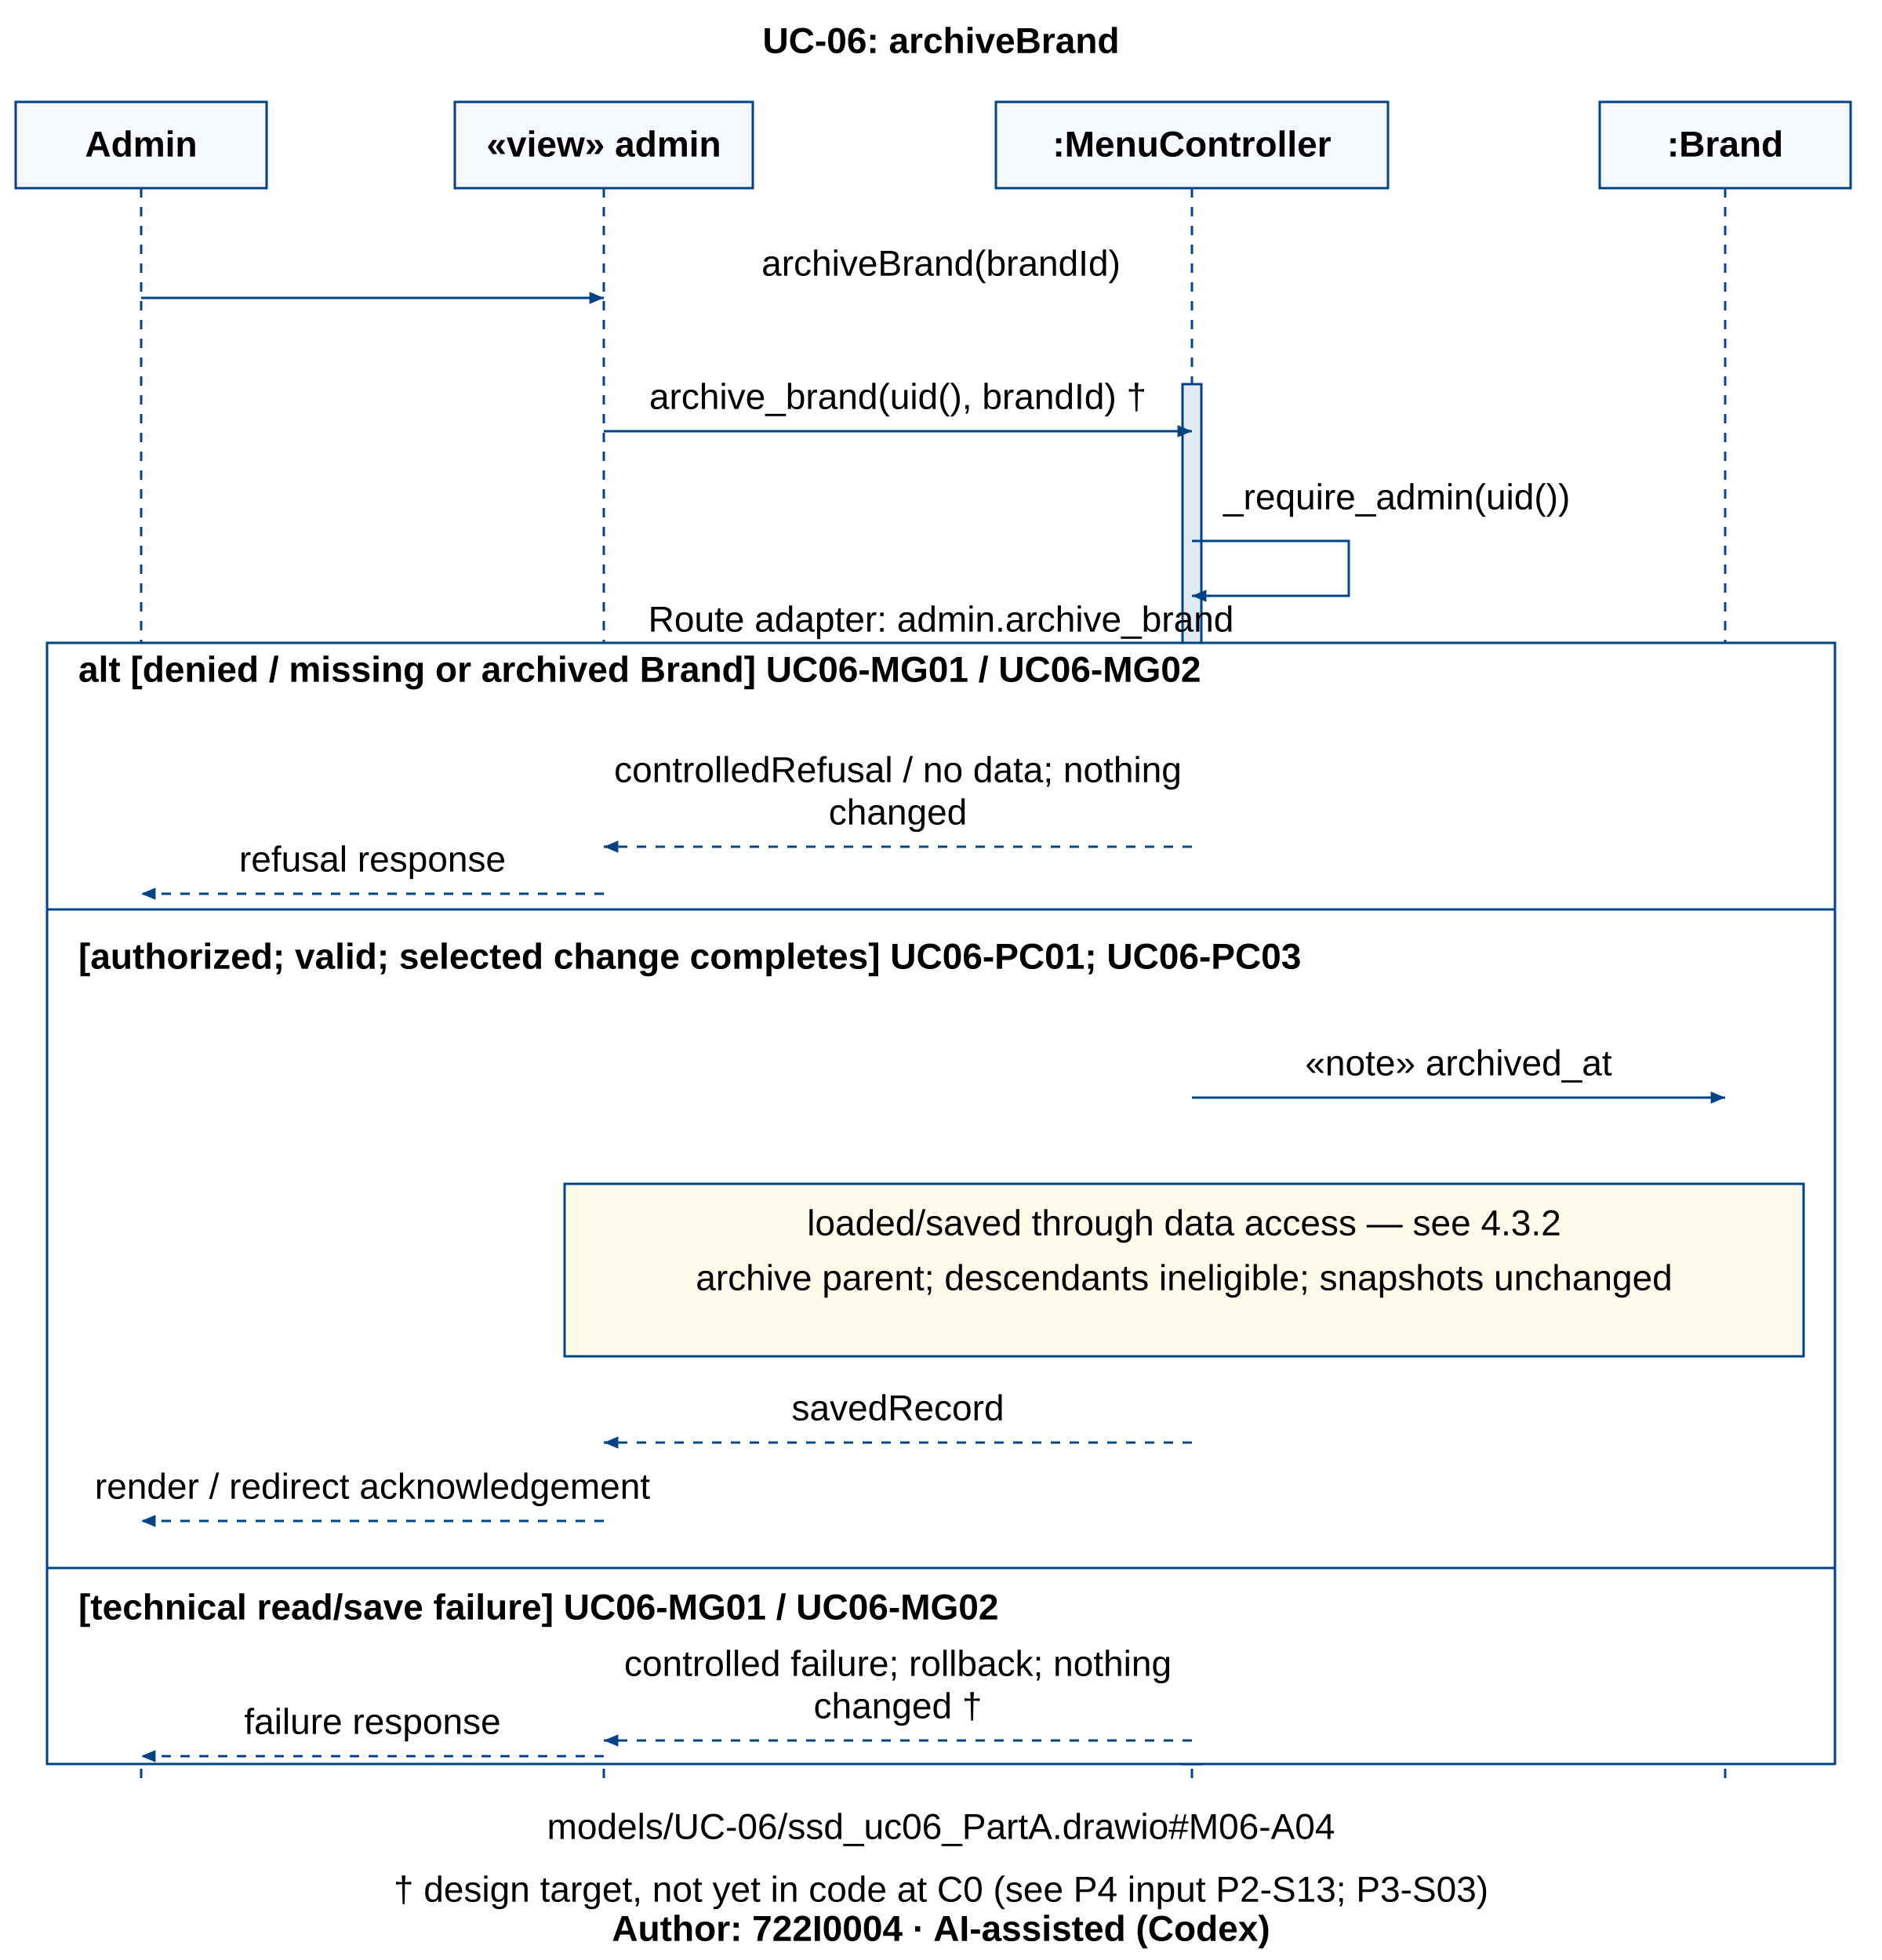
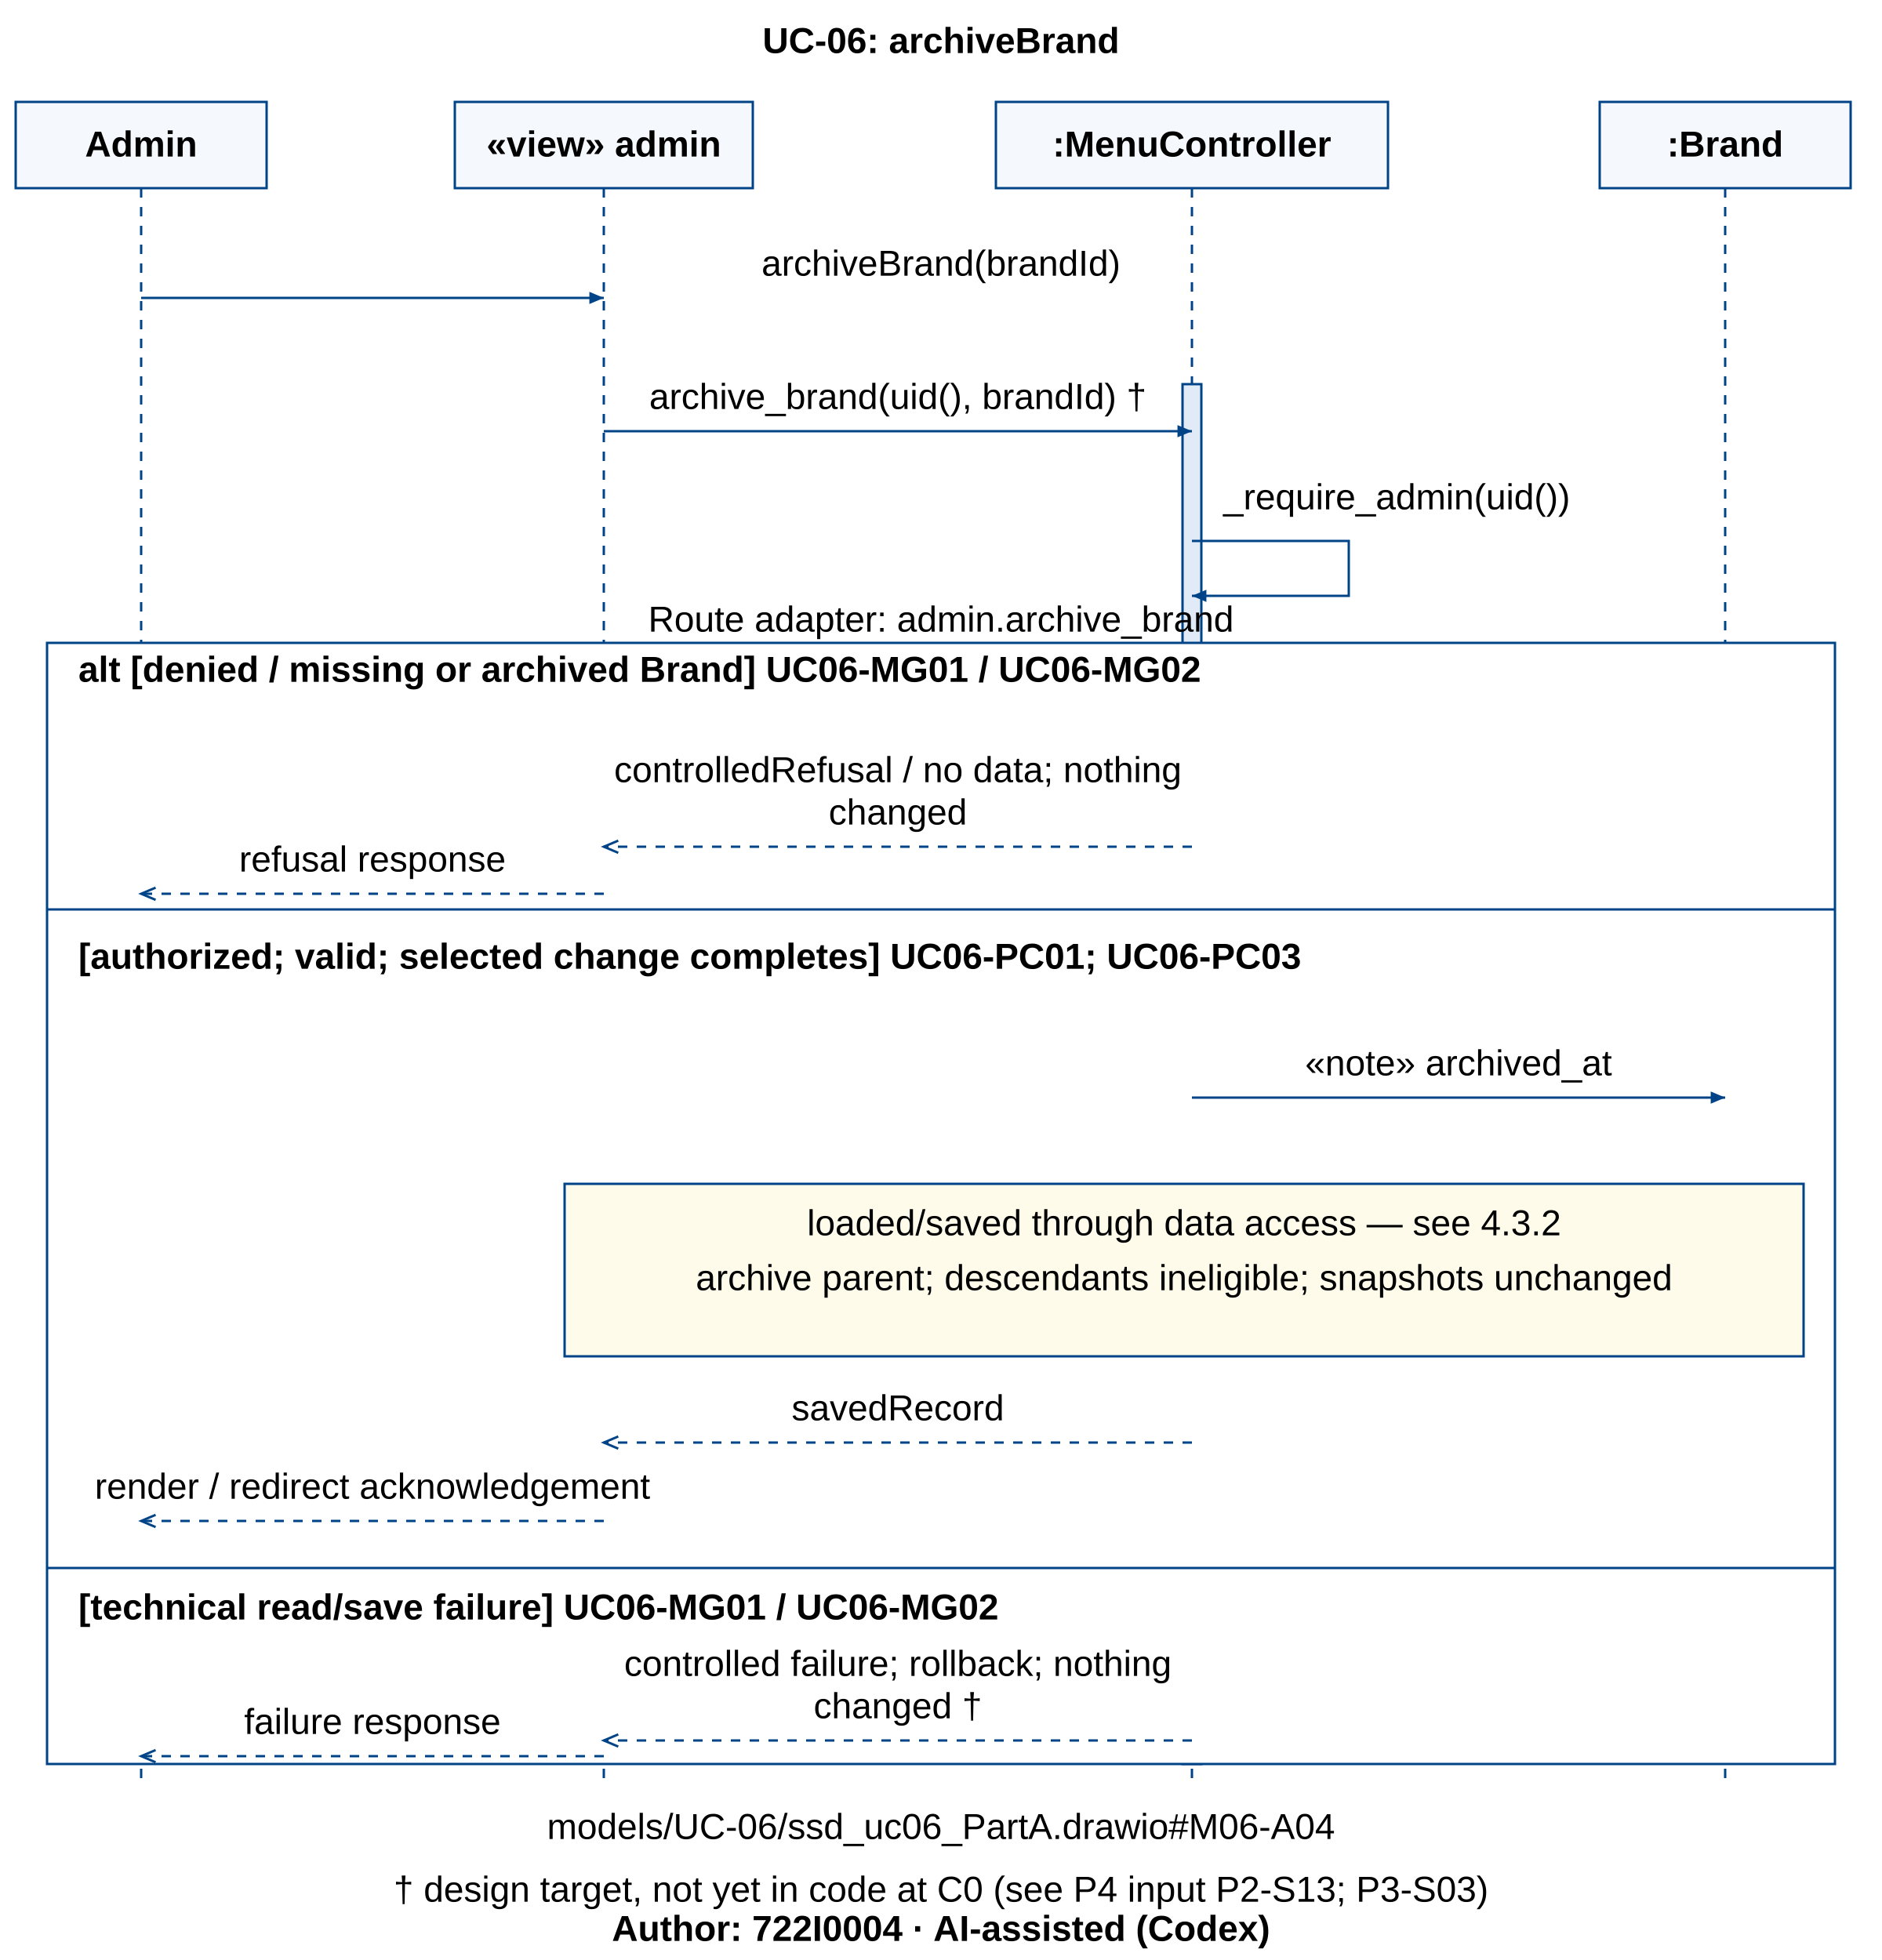
<svg xmlns="http://www.w3.org/2000/svg" width="1200" height="1250" viewBox="0 0 1200 1250">
  <rect width="1200" height="1250" fill="white" />
  <text x="600" y="33.82" text-anchor="middle" font-family="Arial" font-size="23" font-weight="bold">UC-06: archiveBrand</text>
  <text x="600" y="1237.82" text-anchor="middle" font-family="Arial" font-size="23" font-weight="bold">Author: 722I0004 · AI-assisted (Codex)</text>
  <rect x="10.0" y="65" width="160" height="55" fill="#F5F9FD" stroke="#004387" stroke-width="1.5" />
  <text x="90" y="99.82" text-anchor="middle" font-family="Arial" font-size="23" font-weight="bold">Admin</text>
  <polyline points="90,120 90,1135" fill="none" stroke="#004387" stroke-width="1.5" stroke-dasharray="6 6" />
  <rect x="290.0" y="65" width="190" height="55" fill="#F5F9FD" stroke="#004387" stroke-width="1.5" />
  <text x="385" y="99.82" text-anchor="middle" font-family="Arial" font-size="23" font-weight="bold">«view» admin</text>
  <polyline points="385,120 385,1135" fill="none" stroke="#004387" stroke-width="1.5" stroke-dasharray="6 6" />
  <rect x="635.0" y="65" width="250" height="55" fill="#F5F9FD" stroke="#004387" stroke-width="1.5" />
  <text x="760" y="99.82" text-anchor="middle" font-family="Arial" font-size="23" font-weight="bold">:MenuController</text>
  <polyline points="760,120 760,1135" fill="none" stroke="#004387" stroke-width="1.5" stroke-dasharray="6 6" />
  <rect x="1020.0" y="65" width="160" height="55" fill="#F5F9FD" stroke="#004387" stroke-width="1.5" />
  <text x="1100" y="99.82" text-anchor="middle" font-family="Arial" font-size="23" font-weight="bold">:Brand</text>
  <polyline points="1100,120 1100,1135" fill="none" stroke="#004387" stroke-width="1.5" stroke-dasharray="6 6" />
  <rect x="754" y="245" width="12" height="880" fill="#E0EBF7" stroke="#004387" stroke-width="1.5" />
  <text x="600" y="175.82" text-anchor="middle" font-family="Arial" font-size="23" font-weight="normal">archiveBrand(brandId)</text>
  <polyline points="90,190 385,190" fill="none" stroke="#004387" stroke-width="1.5" />
  <polygon points="385,190 375.789,193.894 375.789,186.106" fill="#004387" />
  <text x="600" y="402.82" text-anchor="middle" font-family="Arial" font-size="23" font-weight="normal">Route adapter: admin.archive_brand</text>
  <text x="572.5" y="260.82" text-anchor="middle" font-family="Arial" font-size="23" font-weight="normal">archive_brand(uid(), brandId) †</text>
  <polyline points="385,275 760,275" fill="none" stroke="#004387" stroke-width="1.5" />
  <polygon points="760,275 750.789,278.894 750.789,271.106" fill="#004387" />
  <text x="780" y="324.82" text-anchor="start" font-family="Arial" font-size="23" font-weight="normal">_require_admin(uid())</text>
  <polyline points="760,345 860,345 860,380 760,380" fill="none" stroke="#004387" stroke-width="1.5" />
  <polygon points="760,380 769.211,376.106 769.211,383.894" fill="#004387" />
  <rect x="30" y="410" width="1140" height="715" fill="white" stroke="#004387" stroke-width="1.5" />
  <text x="50" y="434.82" text-anchor="start" font-family="Arial" font-size="23" font-weight="bold">alt [denied / missing or archived Brand] UC06-MG01 / UC06-MG02</text>
  <text x="572.5" y="498.82" text-anchor="middle" font-family="Arial" font-size="23" font-weight="normal">controlledRefusal / no data; nothing</text>
  <text x="572.5" y="525.82" text-anchor="middle" font-family="Arial" font-size="23" font-weight="normal">changed</text>
  <polyline points="760,540 385,540" fill="none" stroke="#004387" stroke-width="1.5" stroke-dasharray="6 6" />
-   <polygon points="385,540 394.211,536.106 394.211,543.894" fill="#004387" />
+   <polyline points="394.211,536.106 385,540 394.211,543.894" fill="none" stroke="#004387" stroke-width="1.5" />
  <text x="237.5" y="555.82" text-anchor="middle" font-family="Arial" font-size="23" font-weight="normal">refusal response</text>
  <polyline points="385,570 90,570" fill="none" stroke="#004387" stroke-width="1.5" stroke-dasharray="6 6" />
-   <polygon points="90,570 99.211,566.106 99.211,573.894" fill="#004387" />
+   <polyline points="99.211,566.106 90,570 99.211,573.894" fill="none" stroke="#004387" stroke-width="1.5" />
  <polyline points="30,580 1170,580" fill="none" stroke="#004387" stroke-width="1.5" />
  <text x="50" y="617.82" text-anchor="start" font-family="Arial" font-size="23" font-weight="bold">[authorized; valid; selected change completes] UC06-PC01; UC06-PC03</text>
  <text x="930.0" y="685.82" text-anchor="middle" font-family="Arial" font-size="23" font-weight="normal">«note» archived_at</text>
  <polyline points="760,700 1100,700" fill="none" stroke="#004387" stroke-width="1.5" />
  <polygon points="1100,700 1090.789,703.894 1090.789,696.106" fill="#004387" />
  <rect x="360" y="755" width="790" height="110" fill="#FFFBEA" stroke="#004387" stroke-width="1.5" />
  <text x="755" y="787.82" text-anchor="middle" font-family="Arial" font-size="23" font-weight="normal">loaded/saved through data access — see 4.3.2</text>
  <text x="755" y="822.82" text-anchor="middle" font-family="Arial" font-size="23" font-weight="normal">archive parent; descendants ineligible; snapshots unchanged</text>
  <text x="572.5" y="905.82" text-anchor="middle" font-family="Arial" font-size="23" font-weight="normal">savedRecord</text>
  <polyline points="760,920 385,920" fill="none" stroke="#004387" stroke-width="1.5" stroke-dasharray="6 6" />
-   <polygon points="385,920 394.211,916.106 394.211,923.894" fill="#004387" />
+   <polyline points="394.211,916.106 385,920 394.211,923.894" fill="none" stroke="#004387" stroke-width="1.5" />
  <text x="237.5" y="955.82" text-anchor="middle" font-family="Arial" font-size="23" font-weight="normal">render / redirect acknowledgement</text>
  <polyline points="385,970 90,970" fill="none" stroke="#004387" stroke-width="1.5" stroke-dasharray="6 6" />
-   <polygon points="90,970 99.211,966.106 99.211,973.894" fill="#004387" />
+   <polyline points="99.211,966.106 90,970 99.211,973.894" fill="none" stroke="#004387" stroke-width="1.5" />
  <polyline points="30,1000 1170,1000" fill="none" stroke="#004387" stroke-width="1.5" />
  <text x="50" y="1032.82" text-anchor="start" font-family="Arial" font-size="23" font-weight="bold">[technical read/save failure] UC06-MG01 / UC06-MG02</text>
  <text x="572.5" y="1068.82" text-anchor="middle" font-family="Arial" font-size="23" font-weight="normal">controlled failure; rollback; nothing</text>
  <text x="572.5" y="1095.82" text-anchor="middle" font-family="Arial" font-size="23" font-weight="normal">changed †</text>
  <polyline points="760,1110 385,1110" fill="none" stroke="#004387" stroke-width="1.5" stroke-dasharray="6 6" />
-   <polygon points="385,1110 394.211,1106.106 394.211,1113.894" fill="#004387" />
+   <polyline points="394.211,1106.106 385,1110 394.211,1113.894" fill="none" stroke="#004387" stroke-width="1.5" />
  <text x="237.5" y="1105.82" text-anchor="middle" font-family="Arial" font-size="23" font-weight="normal">failure response</text>
  <polyline points="385,1120 90,1120" fill="none" stroke="#004387" stroke-width="1.5" stroke-dasharray="6 6" />
-   <polygon points="90,1120 99.211,1116.106 99.211,1123.894" fill="#004387" />
+   <polyline points="99.211,1116.106 90,1120 99.211,1123.894" fill="none" stroke="#004387" stroke-width="1.5" />
  <text x="600" y="1172.82" text-anchor="middle" font-family="Arial" font-size="23" font-weight="normal">models/UC-06/ssd_uc06_PartA.drawio#M06-A04</text>
  <text x="600" y="1212.82" text-anchor="middle" font-family="Arial" font-size="23" font-weight="normal">† design target, not yet in code at C0 (see P4 input P2-S13; P3-S03)</text>
</svg>
